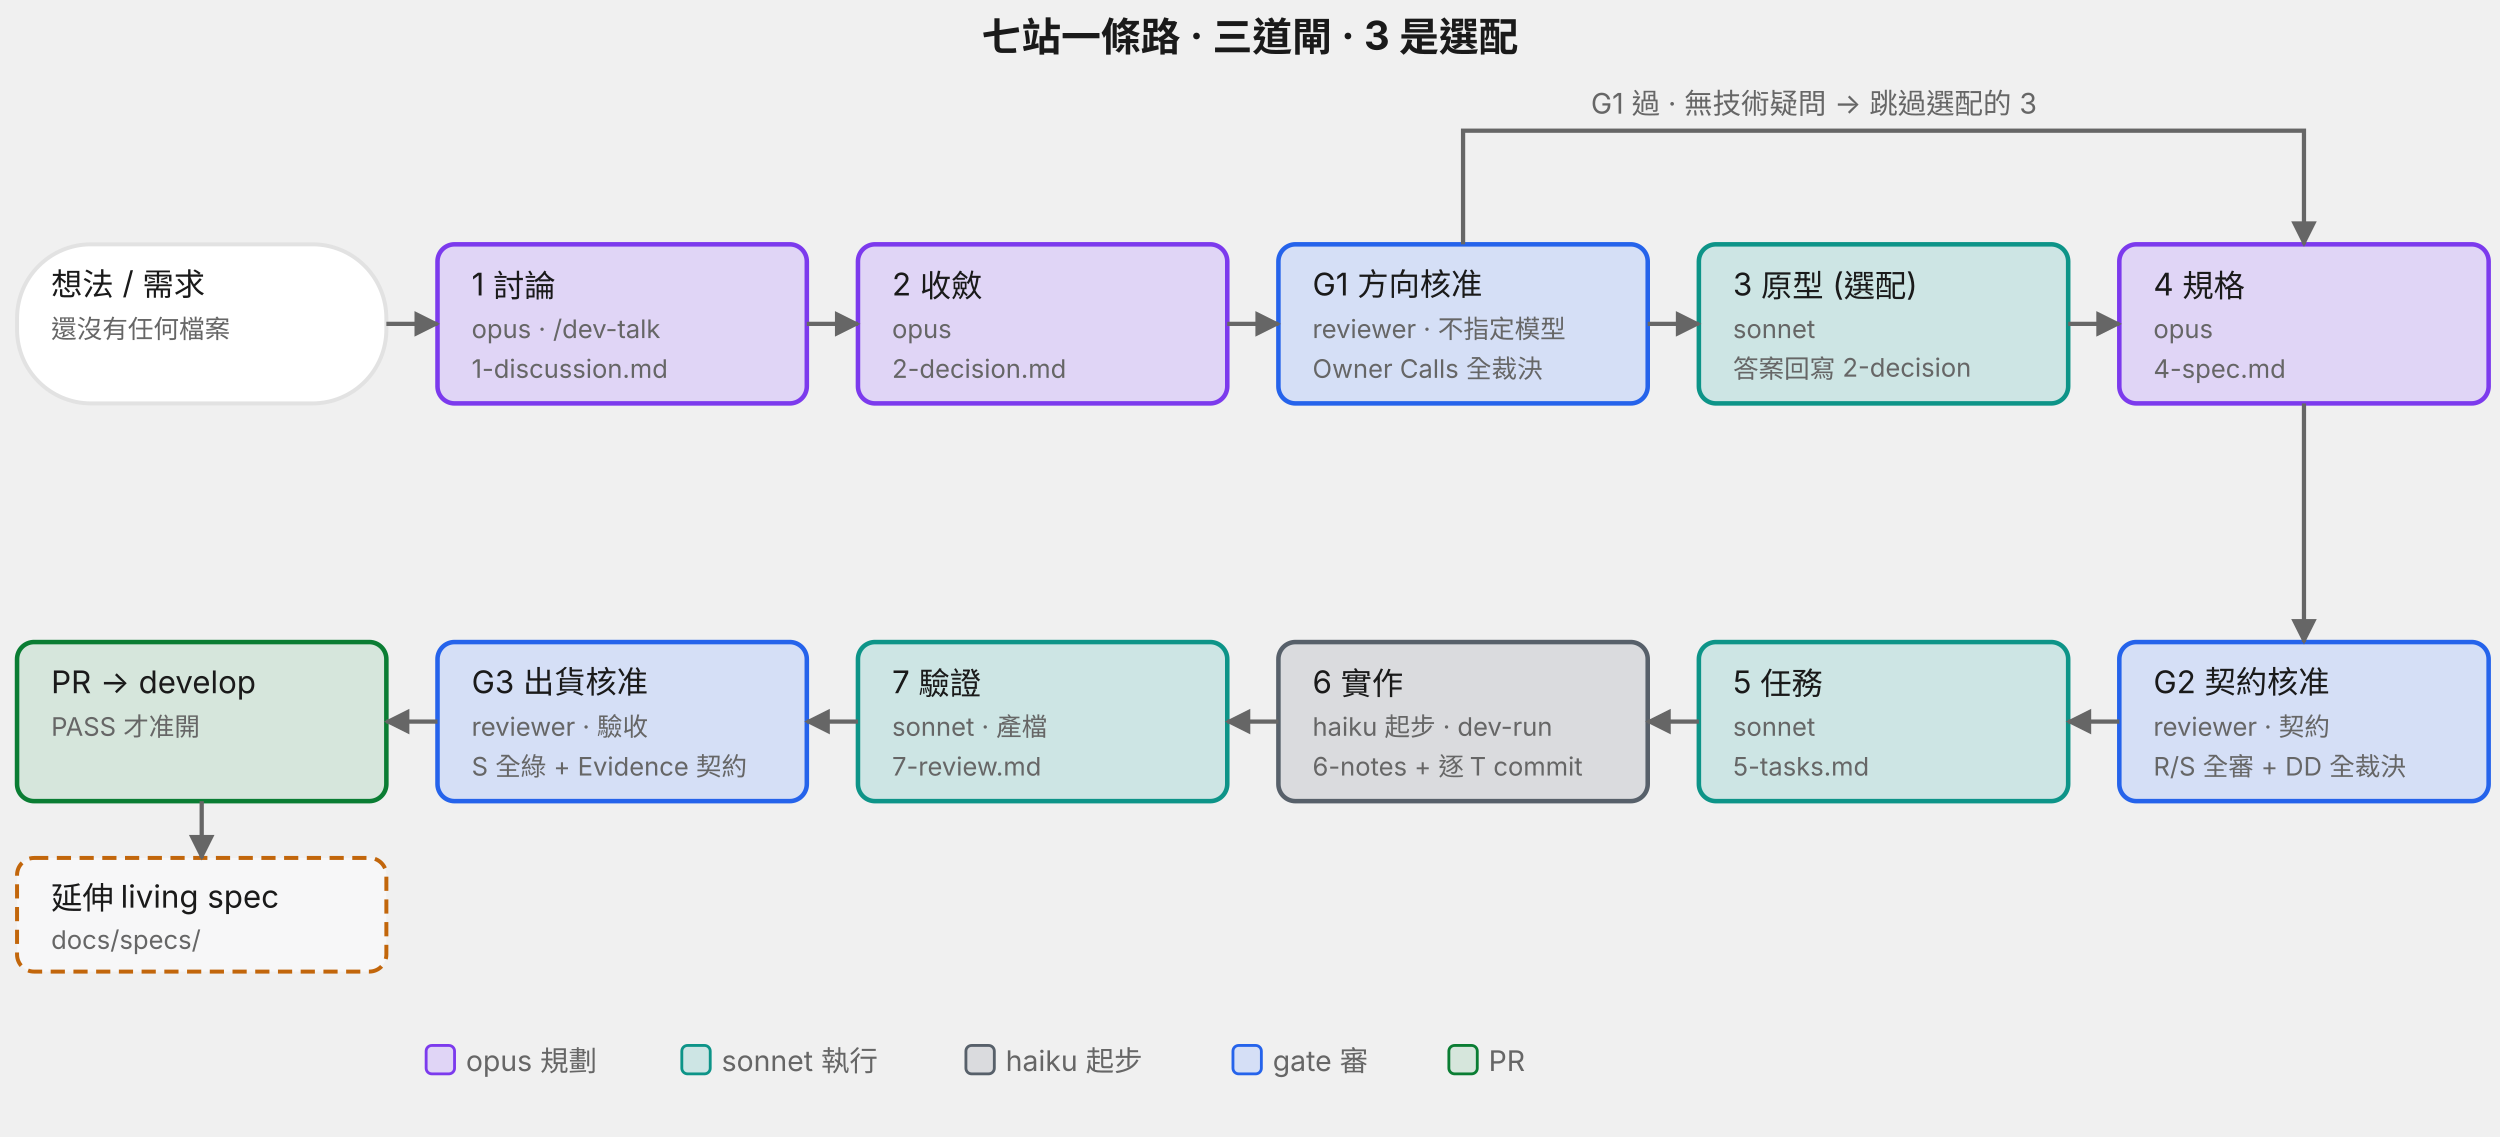
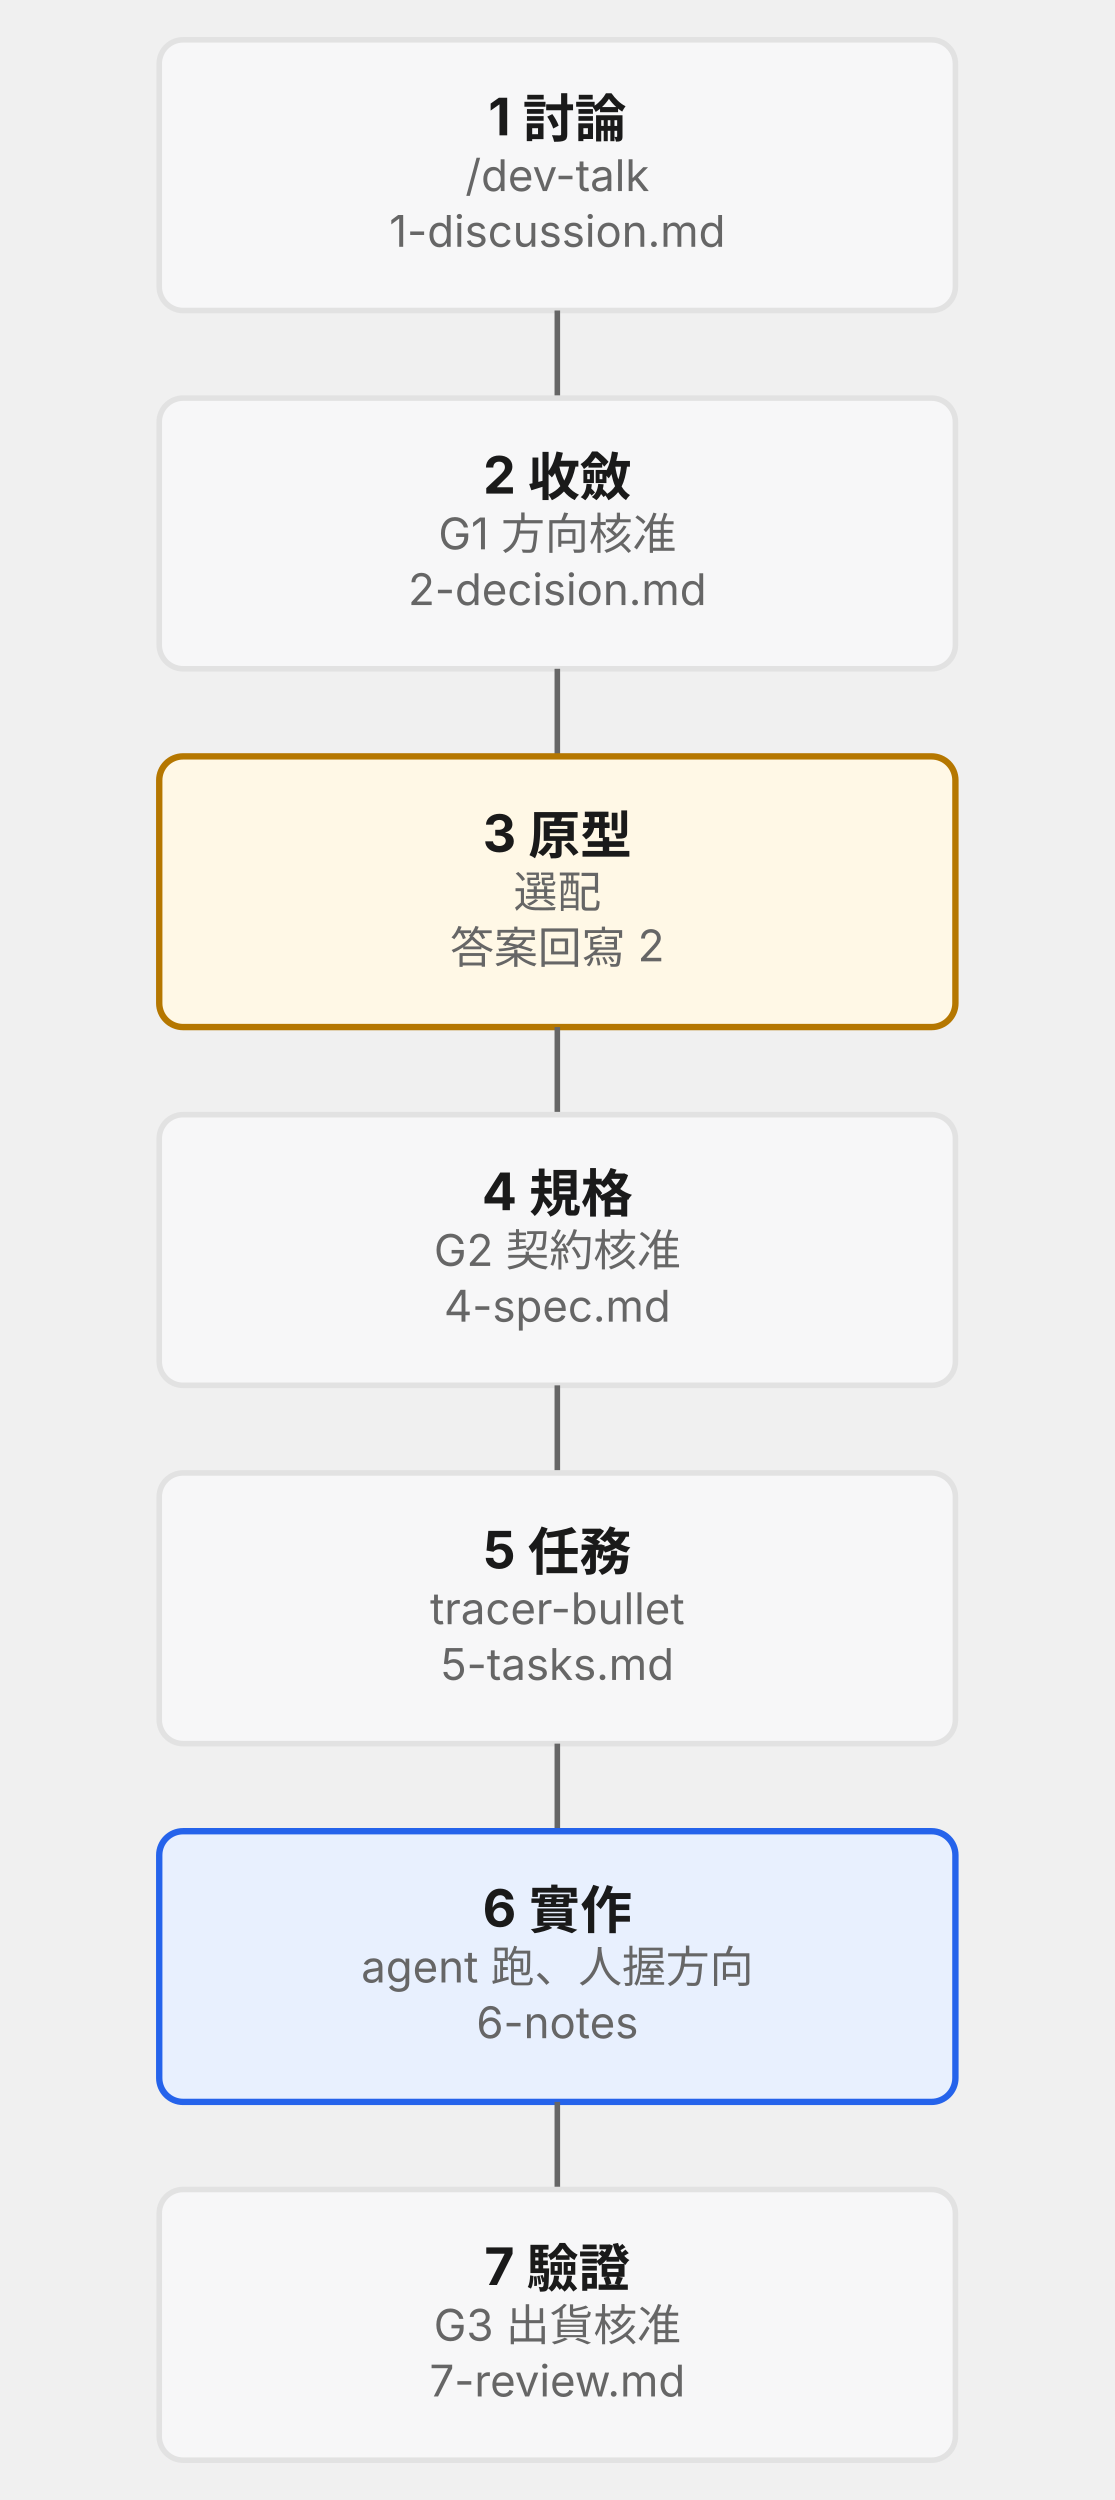
- <svg xmlns="http://www.w3.org/2000/svg" viewBox="0 0 880 400" role="img" aria-labelledby="fig-readme-flow-title" xml:lang="zh-Hant">
-   <defs>
-     <marker id="ar" viewBox="0 0 10 10" refX="9" refY="5" markerWidth="6" markerHeight="6" orient="auto">
-       <path d="M0,0 L10,5 L0,10 Z" fill="#666666" />
-     </marker>
-   </defs>
-   <text x="440" y="18" text-anchor="middle" font-family="-apple-system,'PingFang TC','Noto Sans TC','WenQuanYi Micro Hei','Droid Sans Fallback',sans-serif" font-size="14" font-weight="700" fill="#1a1a1a">七站一條路 · 三道閘 · 3 是選配</text>
-   <g transform="translate(0,16)">
-     <g>
-       <rect x="6" y="70" width="130" height="56" rx="26" fill="#ffffff" stroke="#e2e2e2" stroke-width="1.4" />
-       <text x="18" y="88" font-family="-apple-system,'PingFang TC','Noto Sans TC','WenQuanYi Micro Hei','Droid Sans Fallback',sans-serif" font-size="11" fill="#1a1a1a">想法 / 需求</text>
-       <text x="18" y="103" font-family="-apple-system,'PingFang TC','Noto Sans TC','WenQuanYi Micro Hei','Droid Sans Fallback',sans-serif" font-size="9" fill="#666666">還沒有任何檔案</text>
-     </g>
-     <g>
-       <rect x="154" y="70" width="130" height="56" rx="6" fill="#e0d5f6" stroke="#7c3aed" stroke-width="1.6" />
-       <text x="166" y="88" font-family="-apple-system,'PingFang TC','Noto Sans TC','WenQuanYi Micro Hei','Droid Sans Fallback',sans-serif" font-size="11" fill="#1a1a1a">1 討論</text>
-       <text x="166" y="103" font-family="-apple-system,'PingFang TC','Noto Sans TC','WenQuanYi Micro Hei','Droid Sans Fallback',sans-serif" font-size="9" fill="#666666">opus · /dev-talk</text>
-       <text x="166" y="117" font-family="-apple-system,'PingFang TC','Noto Sans TC','WenQuanYi Micro Hei','Droid Sans Fallback',sans-serif" font-size="9" fill="#666666">1-discussion.md</text>
-     </g>
-     <g>
-       <rect x="302" y="70" width="130" height="56" rx="6" fill="#e0d5f6" stroke="#7c3aed" stroke-width="1.6" />
-       <text x="314" y="88" font-family="-apple-system,'PingFang TC','Noto Sans TC','WenQuanYi Micro Hei','Droid Sans Fallback',sans-serif" font-size="11" fill="#1a1a1a">2 收斂</text>
-       <text x="314" y="103" font-family="-apple-system,'PingFang TC','Noto Sans TC','WenQuanYi Micro Hei','Droid Sans Fallback',sans-serif" font-size="9" fill="#666666">opus</text>
-       <text x="314" y="117" font-family="-apple-system,'PingFang TC','Noto Sans TC','WenQuanYi Micro Hei','Droid Sans Fallback',sans-serif" font-size="9" fill="#666666">2-decision.md</text>
-     </g>
-     <g>
-       <rect x="450" y="70" width="130" height="56" rx="6" fill="#d5dff6" stroke="#2563eb" stroke-width="1.6" />
-       <text x="462" y="88" font-family="-apple-system,'PingFang TC','Noto Sans TC','WenQuanYi Micro Hei','Droid Sans Fallback',sans-serif" font-size="11" fill="#1a1a1a">G1 方向核准</text>
-       <text x="462" y="103" font-family="-apple-system,'PingFang TC','Noto Sans TC','WenQuanYi Micro Hei','Droid Sans Fallback',sans-serif" font-size="9" fill="#666666">reviewer · 不指定模型</text>
-       <text x="462" y="117" font-family="-apple-system,'PingFang TC','Noto Sans TC','WenQuanYi Micro Hei','Droid Sans Fallback',sans-serif" font-size="9" fill="#666666">Owner Calls 全裁決</text>
-     </g>
-     <g>
-       <rect x="598" y="70" width="130" height="56" rx="6" fill="#cde5e4" stroke="#0d9488" stroke-width="1.6" />
-       <text x="610" y="88" font-family="-apple-system,'PingFang TC','Noto Sans TC','WenQuanYi Micro Hei','Droid Sans Fallback',sans-serif" font-size="11" fill="#1a1a1a">3 原型 (選配)</text>
-       <text x="610" y="103" font-family="-apple-system,'PingFang TC','Noto Sans TC','WenQuanYi Micro Hei','Droid Sans Fallback',sans-serif" font-size="9" fill="#666666">sonnet</text>
-       <text x="610" y="117" font-family="-apple-system,'PingFang TC','Noto Sans TC','WenQuanYi Micro Hei','Droid Sans Fallback',sans-serif" font-size="9" fill="#666666">答案回寫 2-decision</text>
-     </g>
-     <g>
-       <rect x="746" y="70" width="130" height="56" rx="6" fill="#e0d5f6" stroke="#7c3aed" stroke-width="1.6" />
-       <text x="758" y="88" font-family="-apple-system,'PingFang TC','Noto Sans TC','WenQuanYi Micro Hei','Droid Sans Fallback',sans-serif" font-size="11" fill="#1a1a1a">4 規格</text>
-       <text x="758" y="103" font-family="-apple-system,'PingFang TC','Noto Sans TC','WenQuanYi Micro Hei','Droid Sans Fallback',sans-serif" font-size="9" fill="#666666">opus</text>
-       <text x="758" y="117" font-family="-apple-system,'PingFang TC','Noto Sans TC','WenQuanYi Micro Hei','Droid Sans Fallback',sans-serif" font-size="9" fill="#666666">4-spec.md</text>
-     </g>
-     <g>
-       <rect x="746" y="210" width="130" height="56" rx="6" fill="#d5dff6" stroke="#2563eb" stroke-width="1.6" />
-       <text x="758" y="228" font-family="-apple-system,'PingFang TC','Noto Sans TC','WenQuanYi Micro Hei','Droid Sans Fallback',sans-serif" font-size="11" fill="#1a1a1a">G2 契約核准</text>
-       <text x="758" y="243" font-family="-apple-system,'PingFang TC','Noto Sans TC','WenQuanYi Micro Hei','Droid Sans Fallback',sans-serif" font-size="9" fill="#666666">reviewer · 契約</text>
-       <text x="758" y="257" font-family="-apple-system,'PingFang TC','Noto Sans TC','WenQuanYi Micro Hei','Droid Sans Fallback',sans-serif" font-size="9" fill="#666666">R/S 全審 + DD 全裁決</text>
-     </g>
-     <g>
-       <rect x="598" y="210" width="130" height="56" rx="6" fill="#cde5e4" stroke="#0d9488" stroke-width="1.6" />
-       <text x="610" y="228" font-family="-apple-system,'PingFang TC','Noto Sans TC','WenQuanYi Micro Hei','Droid Sans Fallback',sans-serif" font-size="11" fill="#1a1a1a">5 任務</text>
-       <text x="610" y="243" font-family="-apple-system,'PingFang TC','Noto Sans TC','WenQuanYi Micro Hei','Droid Sans Fallback',sans-serif" font-size="9" fill="#666666">sonnet</text>
-       <text x="610" y="257" font-family="-apple-system,'PingFang TC','Noto Sans TC','WenQuanYi Micro Hei','Droid Sans Fallback',sans-serif" font-size="9" fill="#666666">5-tasks.md</text>
-     </g>
-     <g>
-       <rect x="450" y="210" width="130" height="56" rx="6" fill="#dadbde" stroke="#57606a" stroke-width="1.6" />
-       <text x="462" y="228" font-family="-apple-system,'PingFang TC','Noto Sans TC','WenQuanYi Micro Hei','Droid Sans Fallback',sans-serif" font-size="11" fill="#1a1a1a">6 實作</text>
-       <text x="462" y="243" font-family="-apple-system,'PingFang TC','Noto Sans TC','WenQuanYi Micro Hei','Droid Sans Fallback',sans-serif" font-size="9" fill="#666666">haiku 起步 · dev-run</text>
-       <text x="462" y="257" font-family="-apple-system,'PingFang TC','Noto Sans TC','WenQuanYi Micro Hei','Droid Sans Fallback',sans-serif" font-size="9" fill="#666666">6-notes + 逐 T commit</text>
-     </g>
-     <g>
-       <rect x="302" y="210" width="130" height="56" rx="6" fill="#cde5e4" stroke="#0d9488" stroke-width="1.6" />
-       <text x="314" y="228" font-family="-apple-system,'PingFang TC','Noto Sans TC','WenQuanYi Micro Hei','Droid Sans Fallback',sans-serif" font-size="11" fill="#1a1a1a">7 驗證</text>
-       <text x="314" y="243" font-family="-apple-system,'PingFang TC','Noto Sans TC','WenQuanYi Micro Hei','Droid Sans Fallback',sans-serif" font-size="9" fill="#666666">sonnet · 產檔</text>
-       <text x="314" y="257" font-family="-apple-system,'PingFang TC','Noto Sans TC','WenQuanYi Micro Hei','Droid Sans Fallback',sans-serif" font-size="9" fill="#666666">7-review.md</text>
-     </g>
-     <g>
-       <rect x="154" y="210" width="130" height="56" rx="6" fill="#d5dff6" stroke="#2563eb" stroke-width="1.6" />
-       <text x="166" y="228" font-family="-apple-system,'PingFang TC','Noto Sans TC','WenQuanYi Micro Hei','Droid Sans Fallback',sans-serif" font-size="11" fill="#1a1a1a">G3 出貨核准</text>
-       <text x="166" y="243" font-family="-apple-system,'PingFang TC','Noto Sans TC','WenQuanYi Micro Hei','Droid Sans Fallback',sans-serif" font-size="9" fill="#666666">reviewer · 驗收</text>
-       <text x="166" y="257" font-family="-apple-system,'PingFang TC','Noto Sans TC','WenQuanYi Micro Hei','Droid Sans Fallback',sans-serif" font-size="9" fill="#666666">S 全綠 + Evidence 契約</text>
-     </g>
-     <g>
-       <rect x="6" y="210" width="130" height="56" rx="6" fill="#d6e6dc" stroke="#0a7d33" stroke-width="1.6" />
-       <text x="18" y="228" font-family="-apple-system,'PingFang TC','Noto Sans TC','WenQuanYi Micro Hei','Droid Sans Fallback',sans-serif" font-size="11" fill="#1a1a1a">PR → develop</text>
-       <text x="18" y="243" font-family="-apple-system,'PingFang TC','Noto Sans TC','WenQuanYi Micro Hei','Droid Sans Fallback',sans-serif" font-size="9" fill="#666666">PASS 才准開</text>
-     </g>
-     <g>
-       <rect x="6" y="286" width="130" height="40" rx="6" fill="#f7f7f8" stroke="#c2660b" stroke-width="1.4" stroke-dasharray="5 3" />
-       <text x="18" y="304" font-family="-apple-system,'PingFang TC','Noto Sans TC','WenQuanYi Micro Hei','Droid Sans Fallback',sans-serif" font-size="11" fill="#1a1a1a">延伸 living spec</text>
-       <text x="18" y="318" font-family="-apple-system,'PingFang TC','Noto Sans TC','WenQuanYi Micro Hei','Droid Sans Fallback',sans-serif" font-size="9" fill="#666666">docs/specs/</text>
-     </g>
-     <path fill="none" stroke="#666666" stroke-width="1.5" marker-end="url(#ar)" d="M136,98 L154,98" />
-     <path fill="none" stroke="#666666" stroke-width="1.5" marker-end="url(#ar)" d="M284,98 L302,98" />
-     <path fill="none" stroke="#666666" stroke-width="1.5" marker-end="url(#ar)" d="M432,98 L450,98" />
-     <path fill="none" stroke="#666666" stroke-width="1.5" marker-end="url(#ar)" d="M580,98 L598,98" />
-     <path fill="none" stroke="#666666" stroke-width="1.5" marker-end="url(#ar)" d="M728,98 L746,98" />
-     <path fill="none" stroke="#666666" stroke-width="1.5" marker-end="url(#ar)" d="M811,126 L811,210" />
-     <path fill="none" stroke="#666666" stroke-width="1.5" marker-end="url(#ar)" d="M746,238 L728,238" />
-     <path fill="none" stroke="#666666" stroke-width="1.5" marker-end="url(#ar)" d="M598,238 L580,238" />
-     <path fill="none" stroke="#666666" stroke-width="1.5" marker-end="url(#ar)" d="M450,238 L432,238" />
-     <path fill="none" stroke="#666666" stroke-width="1.5" marker-end="url(#ar)" d="M302,238 L284,238" />
-     <path fill="none" stroke="#666666" stroke-width="1.5" marker-end="url(#ar)" d="M154,238 L136,238" />
-     <path fill="none" stroke="#666666" stroke-width="1.5" marker-end="url(#ar)" d="M71,266 L71,286" />
-     <path fill="none" stroke="#666666" stroke-width="1.5" marker-end="url(#ar)" d="M515,70 L515,30 L811,30 L811,70" />
-     <text x="560" y="24" font-family="-apple-system,'PingFang TC','Noto Sans TC','WenQuanYi Micro Hei','Droid Sans Fallback',sans-serif" font-size="10" fill="#666666">G1 過 · 無技術疑問 → 跳過選配的 3</text>
-   </g>
-   <g transform="translate(150,368)">
-     <rect x="0" y="0" width="10" height="10" rx="2" fill="#e0d5f6" stroke="#7c3aed" />
-     <text x="14" y="9" font-family="-apple-system,'PingFang TC','Noto Sans TC','WenQuanYi Micro Hei','Droid Sans Fallback',sans-serif" font-size="10" fill="#666666">opus 規劃</text>
-     <rect x="90" y="0" width="10" height="10" rx="2" fill="#cde5e4" stroke="#0d9488" />
-     <text x="104" y="9" font-family="-apple-system,'PingFang TC','Noto Sans TC','WenQuanYi Micro Hei','Droid Sans Fallback',sans-serif" font-size="10" fill="#666666">sonnet 執行</text>
-     <rect x="190" y="0" width="10" height="10" rx="2" fill="#dadbde" stroke="#57606a" />
-     <text x="204" y="9" font-family="-apple-system,'PingFang TC','Noto Sans TC','WenQuanYi Micro Hei','Droid Sans Fallback',sans-serif" font-size="10" fill="#666666">haiku 起步</text>
-     <rect x="284" y="0" width="10" height="10" rx="2" fill="#d5dff6" stroke="#2563eb" />
-     <text x="298" y="9" font-family="-apple-system,'PingFang TC','Noto Sans TC','WenQuanYi Micro Hei','Droid Sans Fallback',sans-serif" font-size="10" fill="#666666">gate 審</text>
-     <rect x="360" y="0" width="10" height="10" rx="2" fill="#d6e6dc" stroke="#0a7d33" />
-     <text x="374" y="9" font-family="-apple-system,'PingFang TC','Noto Sans TC','WenQuanYi Micro Hei','Droid Sans Fallback',sans-serif" font-size="10" fill="#666666">PR</text>
-   </g>
+ <svg xmlns="http://www.w3.org/2000/svg" viewBox="0 0 280 628" role="img" aria-label="七站開發流程：1 討論、2 收斂、3 原型、4 規格、5 任務、6 實作、7 驗證" style="display:block;max-width:360px;margin:0 auto;height:auto">
+   <style>
+     .b { fill: #f7f7f8; stroke: #e2e2e2; stroke-width: 1.4; }
+     .hl { fill: #e8f0fe; stroke: #2563eb; stroke-width: 1.6; }
+     .wn { fill: #fff8e6; stroke: #b57700; stroke-width: 1.6; }
+     .nl { font: 700 13px -apple-system, "PingFang TC", "Noto Sans TC", "WenQuanYi Micro Hei", sans-serif; fill: #1a1a1a; }
+     .sm { font: 11px -apple-system, "PingFang TC", "Noto Sans TC", "WenQuanYi Micro Hei", sans-serif; fill: #666666; }
+   </style>
+   <rect class="b" x="40" y="10" width="200" height="68" rx="6" />
+   <text class="nl" x="140" y="34" text-anchor="middle">1 討論</text>
+   <text class="sm" x="140" y="48" text-anchor="middle">/dev-talk</text>
+   <text class="sm" x="140" y="62" text-anchor="middle">1-discussion.md</text>
+   <line x1="140" y1="78" x2="140" y2="100" stroke="#666666" stroke-width="1.4" />
+   <rect class="b" x="40" y="100" width="200" height="68" rx="6" />
+   <text class="nl" x="140" y="124" text-anchor="middle">2 收斂</text>
+   <text class="sm" x="140" y="138" text-anchor="middle">G1 方向核准</text>
+   <text class="sm" x="140" y="152" text-anchor="middle">2-decision.md</text>
+   <line x1="140" y1="168" x2="140" y2="190" stroke="#666666" stroke-width="1.4" />
+   <rect class="wn" x="40" y="190" width="200" height="68" rx="6" />
+   <text class="nl" x="140" y="214" text-anchor="middle">3 原型</text>
+   <text class="sm" x="140" y="228" text-anchor="middle">選配</text>
+   <text class="sm" x="140" y="242" text-anchor="middle">答案回寫 2</text>
+   <line x1="140" y1="258" x2="140" y2="280" stroke="#666666" stroke-width="1.4" />
+   <rect class="b" x="40" y="280" width="200" height="68" rx="6" />
+   <text class="nl" x="140" y="304" text-anchor="middle">4 規格</text>
+   <text class="sm" x="140" y="318" text-anchor="middle">G2 契約核准</text>
+   <text class="sm" x="140" y="332" text-anchor="middle">4-spec.md</text>
+   <line x1="140" y1="348" x2="140" y2="370" stroke="#666666" stroke-width="1.4" />
+   <rect class="b" x="40" y="370" width="200" height="68" rx="6" />
+   <text class="nl" x="140" y="394" text-anchor="middle">5 任務</text>
+   <text class="sm" x="140" y="408" text-anchor="middle">tracer-bullet</text>
+   <text class="sm" x="140" y="422" text-anchor="middle">5-tasks.md</text>
+   <line x1="140" y1="438" x2="140" y2="460" stroke="#666666" stroke-width="1.4" />
+   <rect class="hl" x="40" y="460" width="200" height="68" rx="6" />
+   <text class="nl" x="140" y="484" text-anchor="middle">6 實作</text>
+   <text class="sm" x="140" y="498" text-anchor="middle">agent 跑、人握方向</text>
+   <text class="sm" x="140" y="512" text-anchor="middle">6-notes</text>
+   <line x1="140" y1="528" x2="140" y2="550" stroke="#666666" stroke-width="1.4" />
+   <rect class="b" x="40" y="550" width="200" height="68" rx="6" />
+   <text class="nl" x="140" y="574" text-anchor="middle">7 驗證</text>
+   <text class="sm" x="140" y="588" text-anchor="middle">G3 出貨核准</text>
+   <text class="sm" x="140" y="602" text-anchor="middle">7-review.md</text>
</svg>
